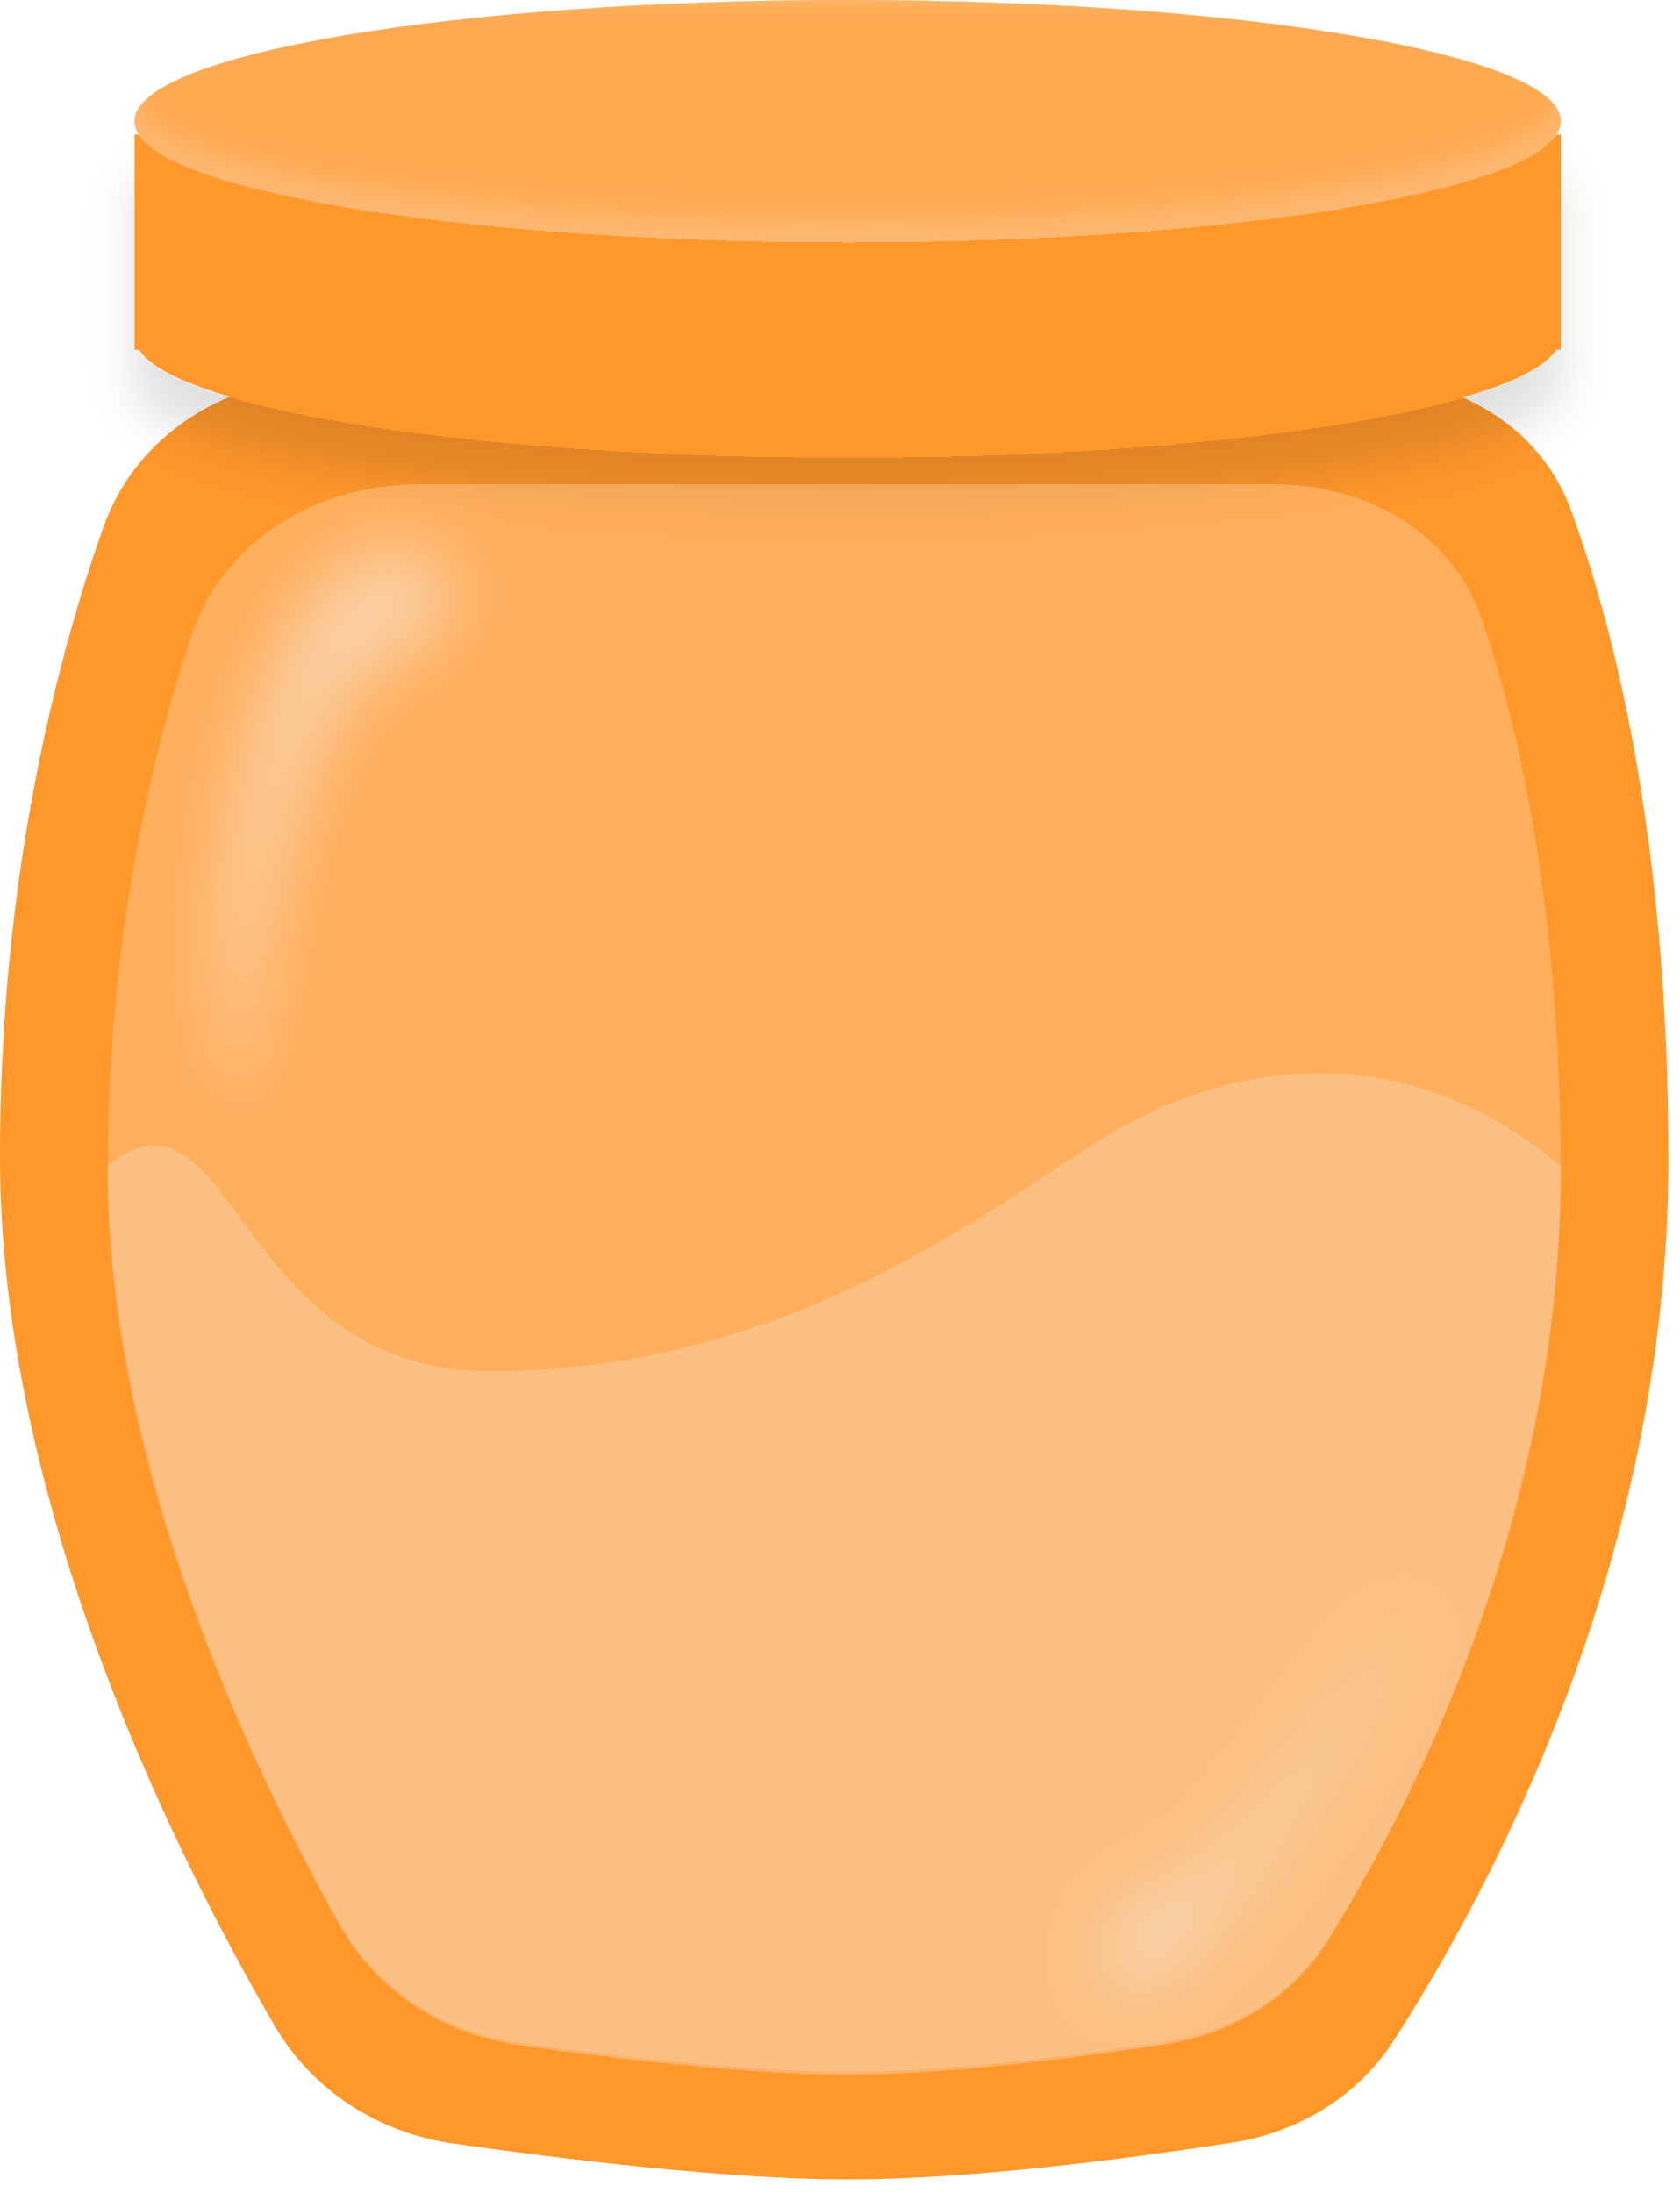
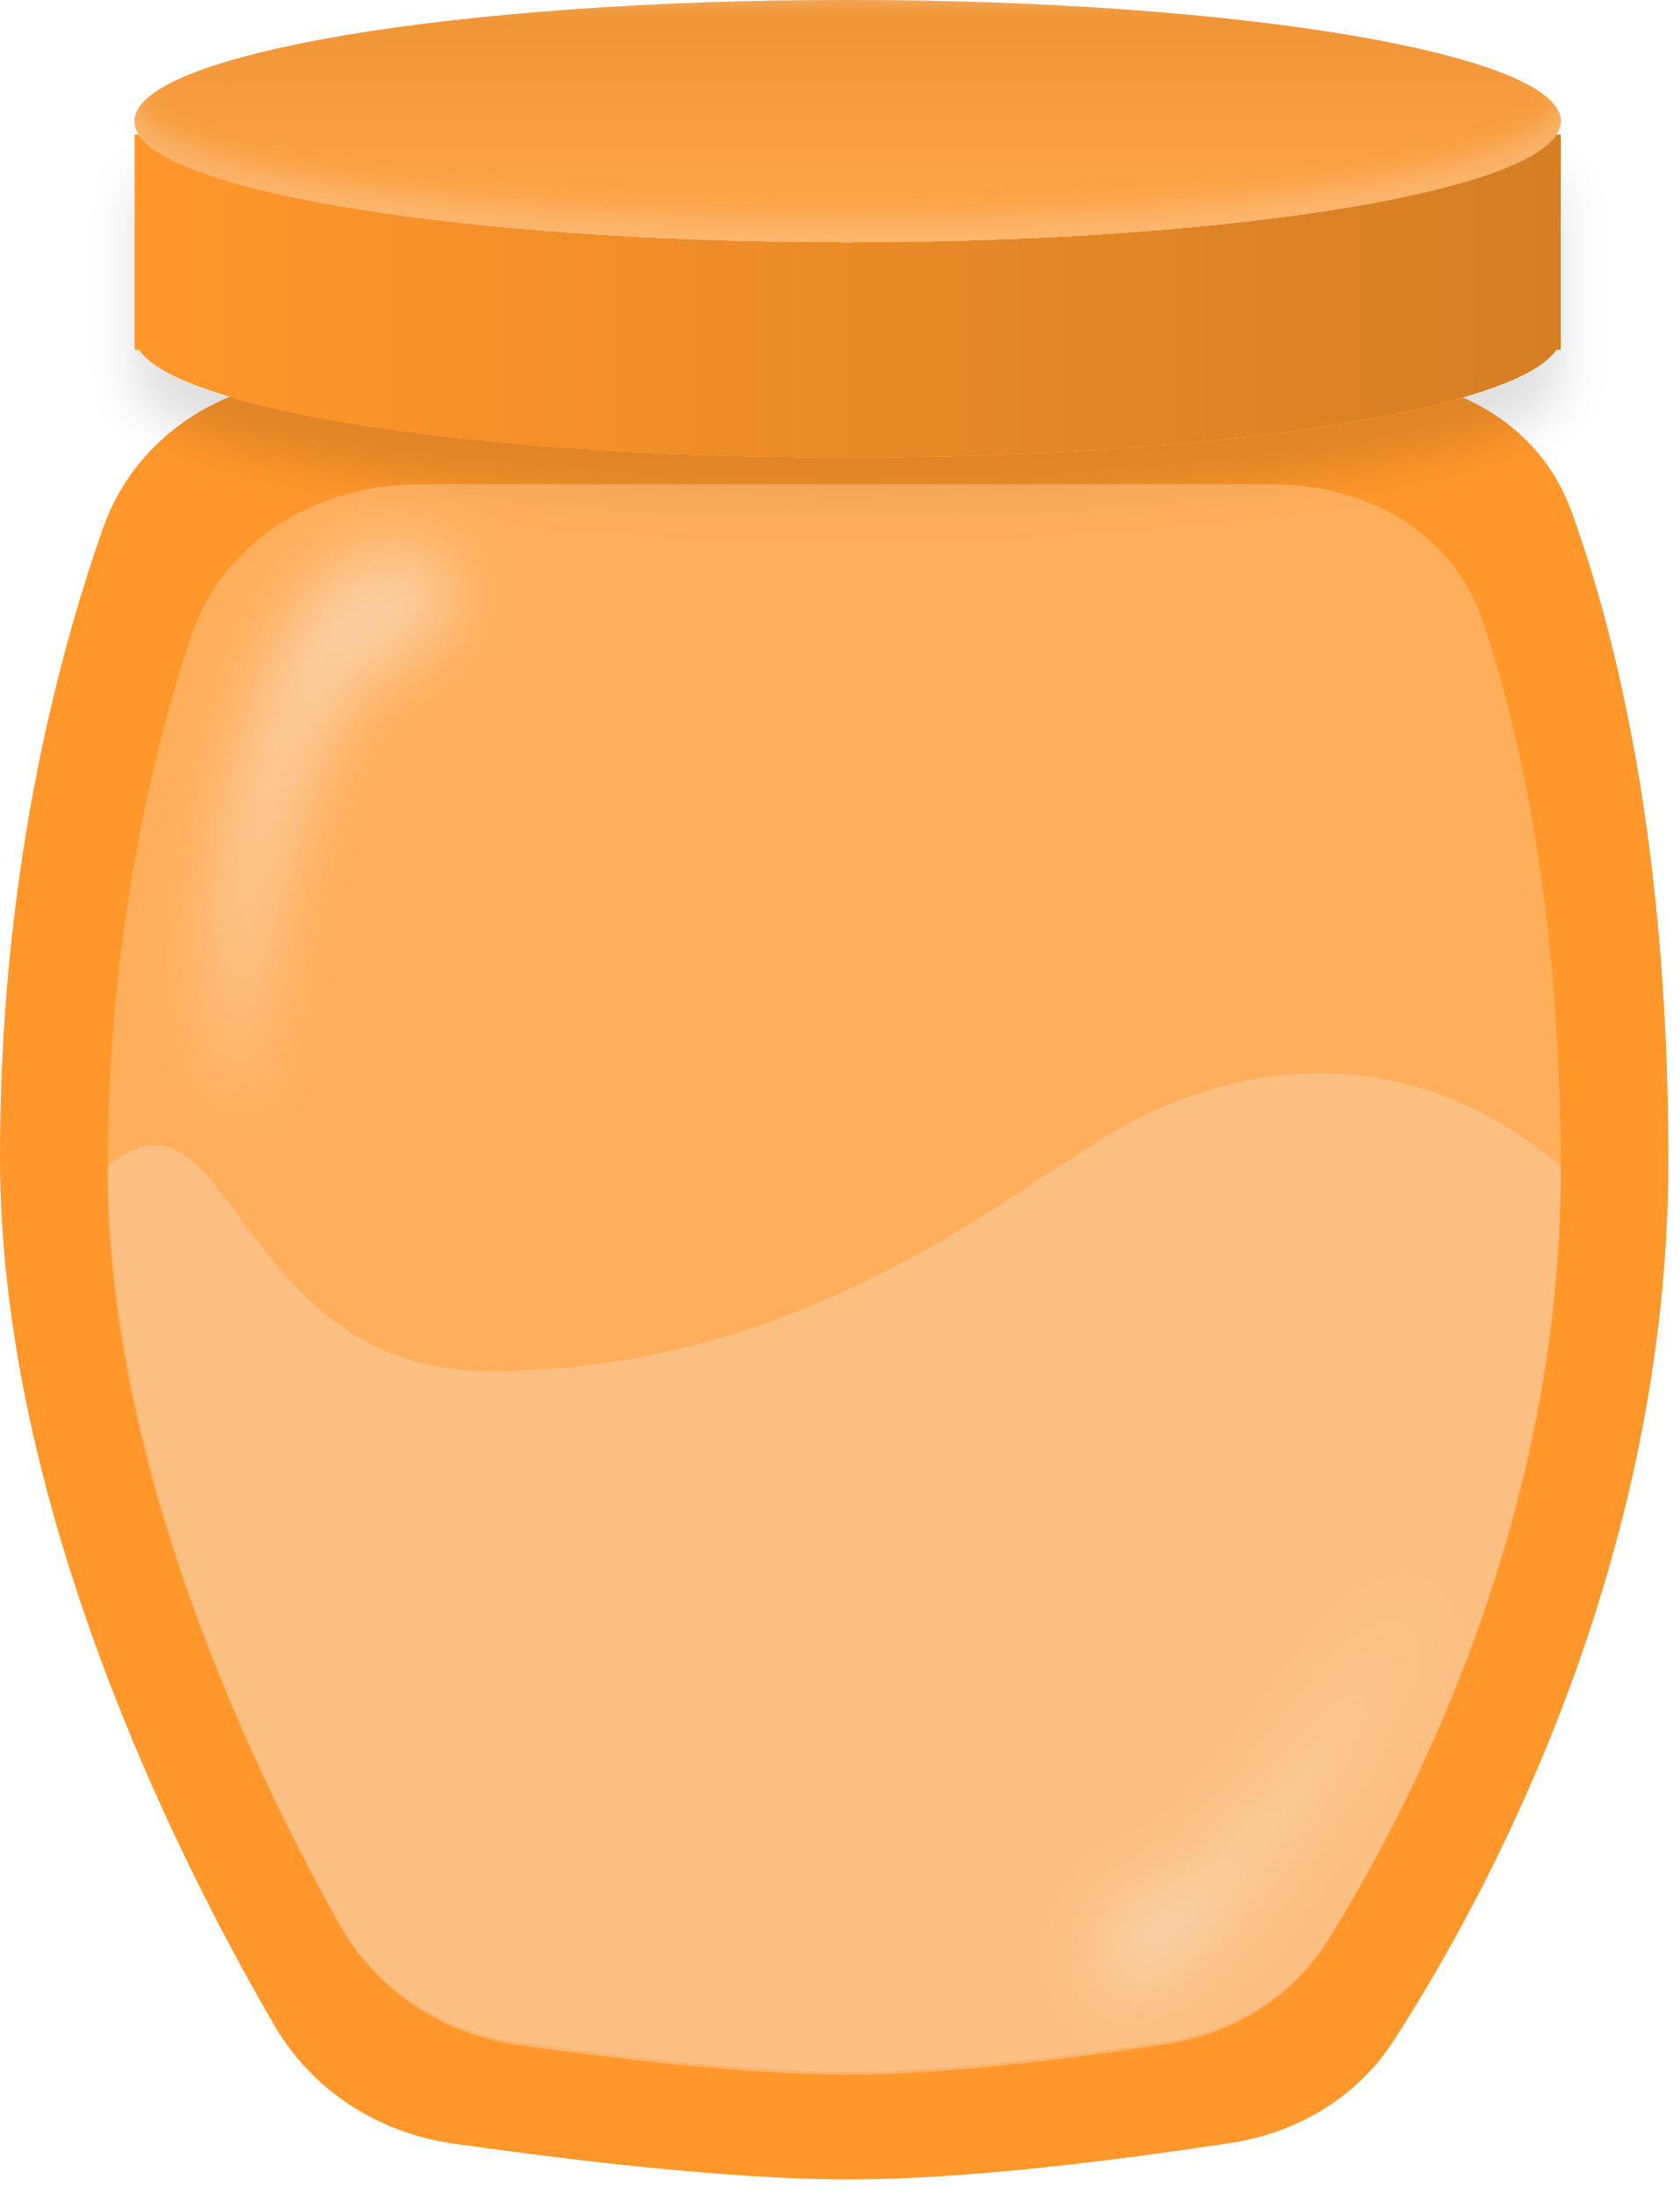
<svg xmlns="http://www.w3.org/2000/svg" width="72" height="94" viewBox="0 0 72 94" fill="none">
  <path d="M4.412 22.642C5.858 18.527 9.868 16.146 14.229 16.146H58.322C62.296 16.146 65.984 18.157 67.342 21.892C69.258 27.163 71.506 36.22 71.506 49.707C71.506 66.893 63.853 81.078 59.735 87.466C58.175 89.886 55.627 91.408 52.781 91.847C48.394 92.523 41.573 93.423 36.33 93.419C31.182 93.416 24.122 92.55 19.425 91.881C16.225 91.425 13.394 89.621 11.768 86.828C7.605 79.678 0.03 64.624 0 49.707C-0.024 37.791 2.383 28.419 4.412 22.642Z" fill="#FF972B" />
-   <g filter="url(#filter0_d_244_11106)">
-     <path d="M66.893 14.993H66.706C65.016 17.588 52.062 19.607 36.331 19.607C20.6 19.607 7.646 17.588 5.956 14.993H5.767V5.767H66.893V14.993Z" fill="#FF972B" />
+   <g filter="url(#filter0_d_549_13068)">
+     <path d="M66.893 14.993H66.706C65.016 17.588 52.062 19.607 36.331 19.607C20.6 19.607 7.646 17.588 5.956 14.993H5.767V5.767H66.893V14.993Z" fill="url(#paint0_linear_549_13068)" />
  </g>
-   <g filter="url(#filter1_i_244_11106)">
-     <path d="M66.893 5.19C66.893 8.056 53.21 10.38 36.33 10.38C19.451 10.38 5.767 8.056 5.767 5.19C5.767 2.324 19.451 0 36.33 0C53.21 0 66.893 2.324 66.893 5.19Z" fill="#FFAA51" />
+   <g filter="url(#filter1_i_549_13068)">
+     <path d="M66.893 5.19C66.893 8.056 53.21 10.38 36.33 10.38C19.451 10.38 5.767 8.056 5.767 5.19C5.767 2.324 19.451 0 36.33 0C53.21 0 66.893 2.324 66.893 5.19Z" fill="url(#paint1_linear_549_13068)" />
  </g>
  <path d="M8.17 27.325C9.547 23.165 13.575 20.76 17.956 20.76H54.552C58.547 20.76 62.25 22.798 63.533 26.582C65.137 31.314 66.893 39.064 66.893 50.313C66.893 65.027 60.592 77.243 56.947 83.08C55.414 85.534 52.854 87.077 49.994 87.512C46.171 88.095 40.593 88.809 36.256 88.806C32.01 88.803 26.271 88.12 22.201 87.546C18.986 87.094 16.147 85.273 14.547 82.448C10.868 75.952 4.639 63.075 4.614 50.313C4.594 40.382 6.471 32.458 8.17 27.325Z" fill="#FFC78D" fill-opacity="0.5" />
  <path d="M56.947 83.136C60.592 77.23 66.893 64.873 66.893 49.985C60.018 44.166 52.488 45.621 47.488 48.654C42.488 51.687 33.988 58.773 20.988 58.773C9.988 58.773 9.988 45.619 4.614 49.981C4.639 62.894 10.868 75.924 14.547 82.497C16.147 85.355 18.986 87.197 22.2 87.656C26.271 88.236 32.01 88.927 36.256 88.93C40.593 88.933 46.171 88.21 49.994 87.621C52.854 87.18 55.414 85.619 56.947 83.136Z" fill="#F9D1A8" fill-opacity="0.5" />
-   <g filter="url(#filter2_f_244_11106)">
+   <g filter="url(#filter2_f_549_13068)">
    <path d="M10.419 47.902C8.272 40.983 10.202 32.668 11.436 29.376C12.109 27.58 12.537 26.203 14.117 24.787C18.46 20.896 22.049 26.315 16.837 28.336C12.667 29.953 10.821 42.054 10.419 47.902Z" fill="#F6F6F6" fill-opacity="0.5" />
  </g>
-   <g filter="url(#filter3_f_244_11106)">
+   <g filter="url(#filter3_f_549_13068)">
    <path d="M60.885 68.29C58.221 74.309 53.826 80.074 51.962 82.204C50.944 83.367 50.188 84.286 49.108 84.86C46.14 86.439 47.722 81.104 50.046 81.246C51.905 81.359 58.047 72.656 60.885 68.29Z" fill="#F6F6F6" fill-opacity="0.5" />
  </g>
  <defs>
-     <filter id="filter0_d_244_11106" x="3.767" y="5.767" width="65.126" height="17.841" filterUnits="userSpaceOnUse" color-interpolation-filters="sRGB">
+     <filter id="filter0_d_549_13068" x="3.767" y="5.767" width="65.126" height="17.841" filterUnits="userSpaceOnUse" color-interpolation-filters="sRGB">
      <feFlood flood-opacity="0" result="BackgroundImageFix" />
      <feColorMatrix in="SourceAlpha" type="matrix" values="0 0 0 0 0 0 0 0 0 0 0 0 0 0 0 0 0 0 127 0" result="hardAlpha" />
      <feOffset dy="2" />
      <feGaussianBlur stdDeviation="1" />
      <feComposite in2="hardAlpha" operator="out" />
      <feColorMatrix type="matrix" values="0 0 0 0 0 0 0 0 0 0 0 0 0 0 0 0 0 0 0.12 0" />
-       <feBlend mode="normal" in2="BackgroundImageFix" result="effect1_dropShadow_244_11106" />
-       <feBlend mode="normal" in="SourceGraphic" in2="effect1_dropShadow_244_11106" result="shape" />
+       <feBlend mode="normal" in2="BackgroundImageFix" result="effect1_dropShadow_549_13068" />
+       <feBlend mode="normal" in="SourceGraphic" in2="effect1_dropShadow_549_13068" result="shape" />
    </filter>
-     <filter id="filter1_i_244_11106" x="5.767" y="-1" width="61.127" height="11.38" filterUnits="userSpaceOnUse" color-interpolation-filters="sRGB">
+     <filter id="filter1_i_549_13068" x="5.767" y="-1" width="61.127" height="11.38" filterUnits="userSpaceOnUse" color-interpolation-filters="sRGB">
      <feFlood flood-opacity="0" result="BackgroundImageFix" />
      <feBlend mode="normal" in="SourceGraphic" in2="BackgroundImageFix" result="shape" />
      <feColorMatrix in="SourceAlpha" type="matrix" values="0 0 0 0 0 0 0 0 0 0 0 0 0 0 0 0 0 0 127 0" result="hardAlpha" />
      <feOffset dy="-1" />
      <feGaussianBlur stdDeviation="0.5" />
      <feComposite in2="hardAlpha" operator="arithmetic" k2="-1" k3="1" />
      <feColorMatrix type="matrix" values="0 0 0 0 0.983 0 0 0 0 0.775 0 0 0 0 0.563 0 0 0 0.5 0" />
-       <feBlend mode="normal" in2="shape" result="effect1_innerShadow_244_11106" />
+       <feBlend mode="normal" in2="shape" result="effect1_innerShadow_549_13068" />
    </filter>
-     <filter id="filter2_f_244_11106" x="6.454" y="20.415" width="15.966" height="30.487" filterUnits="userSpaceOnUse" color-interpolation-filters="sRGB">
+     <filter id="filter2_f_549_13068" x="6.454" y="20.415" width="15.966" height="30.487" filterUnits="userSpaceOnUse" color-interpolation-filters="sRGB">
      <feFlood flood-opacity="0" result="BackgroundImageFix" />
      <feBlend mode="normal" in="SourceGraphic" in2="BackgroundImageFix" result="shape" />
-       <feGaussianBlur stdDeviation="1.5" result="effect1_foregroundBlur_244_11106" />
+       <feGaussianBlur stdDeviation="1.5" result="effect1_foregroundBlur_549_13068" />
    </filter>
-     <filter id="filter3_f_244_11106" x="44.486" y="65.29" width="19.399" height="22.862" filterUnits="userSpaceOnUse" color-interpolation-filters="sRGB">
+     <filter id="filter3_f_549_13068" x="44.486" y="65.29" width="19.399" height="22.862" filterUnits="userSpaceOnUse" color-interpolation-filters="sRGB">
      <feFlood flood-opacity="0" result="BackgroundImageFix" />
      <feBlend mode="normal" in="SourceGraphic" in2="BackgroundImageFix" result="shape" />
-       <feGaussianBlur stdDeviation="1.5" result="effect1_foregroundBlur_244_11106" />
+       <feGaussianBlur stdDeviation="1.5" result="effect1_foregroundBlur_549_13068" />
    </filter>
+     <linearGradient id="paint0_linear_549_13068" x1="5.767" y1="12.687" x2="66.893" y2="12.687" gradientUnits="userSpaceOnUse">
+       <stop stop-color="#FF972B" />
+       <stop offset="1" stop-color="#D57E24" />
+     </linearGradient>
+     <linearGradient id="paint1_linear_549_13068" x1="36.33" y1="10.38" x2="36.33" y2="0" gradientUnits="userSpaceOnUse">
+       <stop stop-color="#FFA74C" />
+       <stop offset="1" stop-color="#F09434" />
+     </linearGradient>
  </defs>
</svg>
